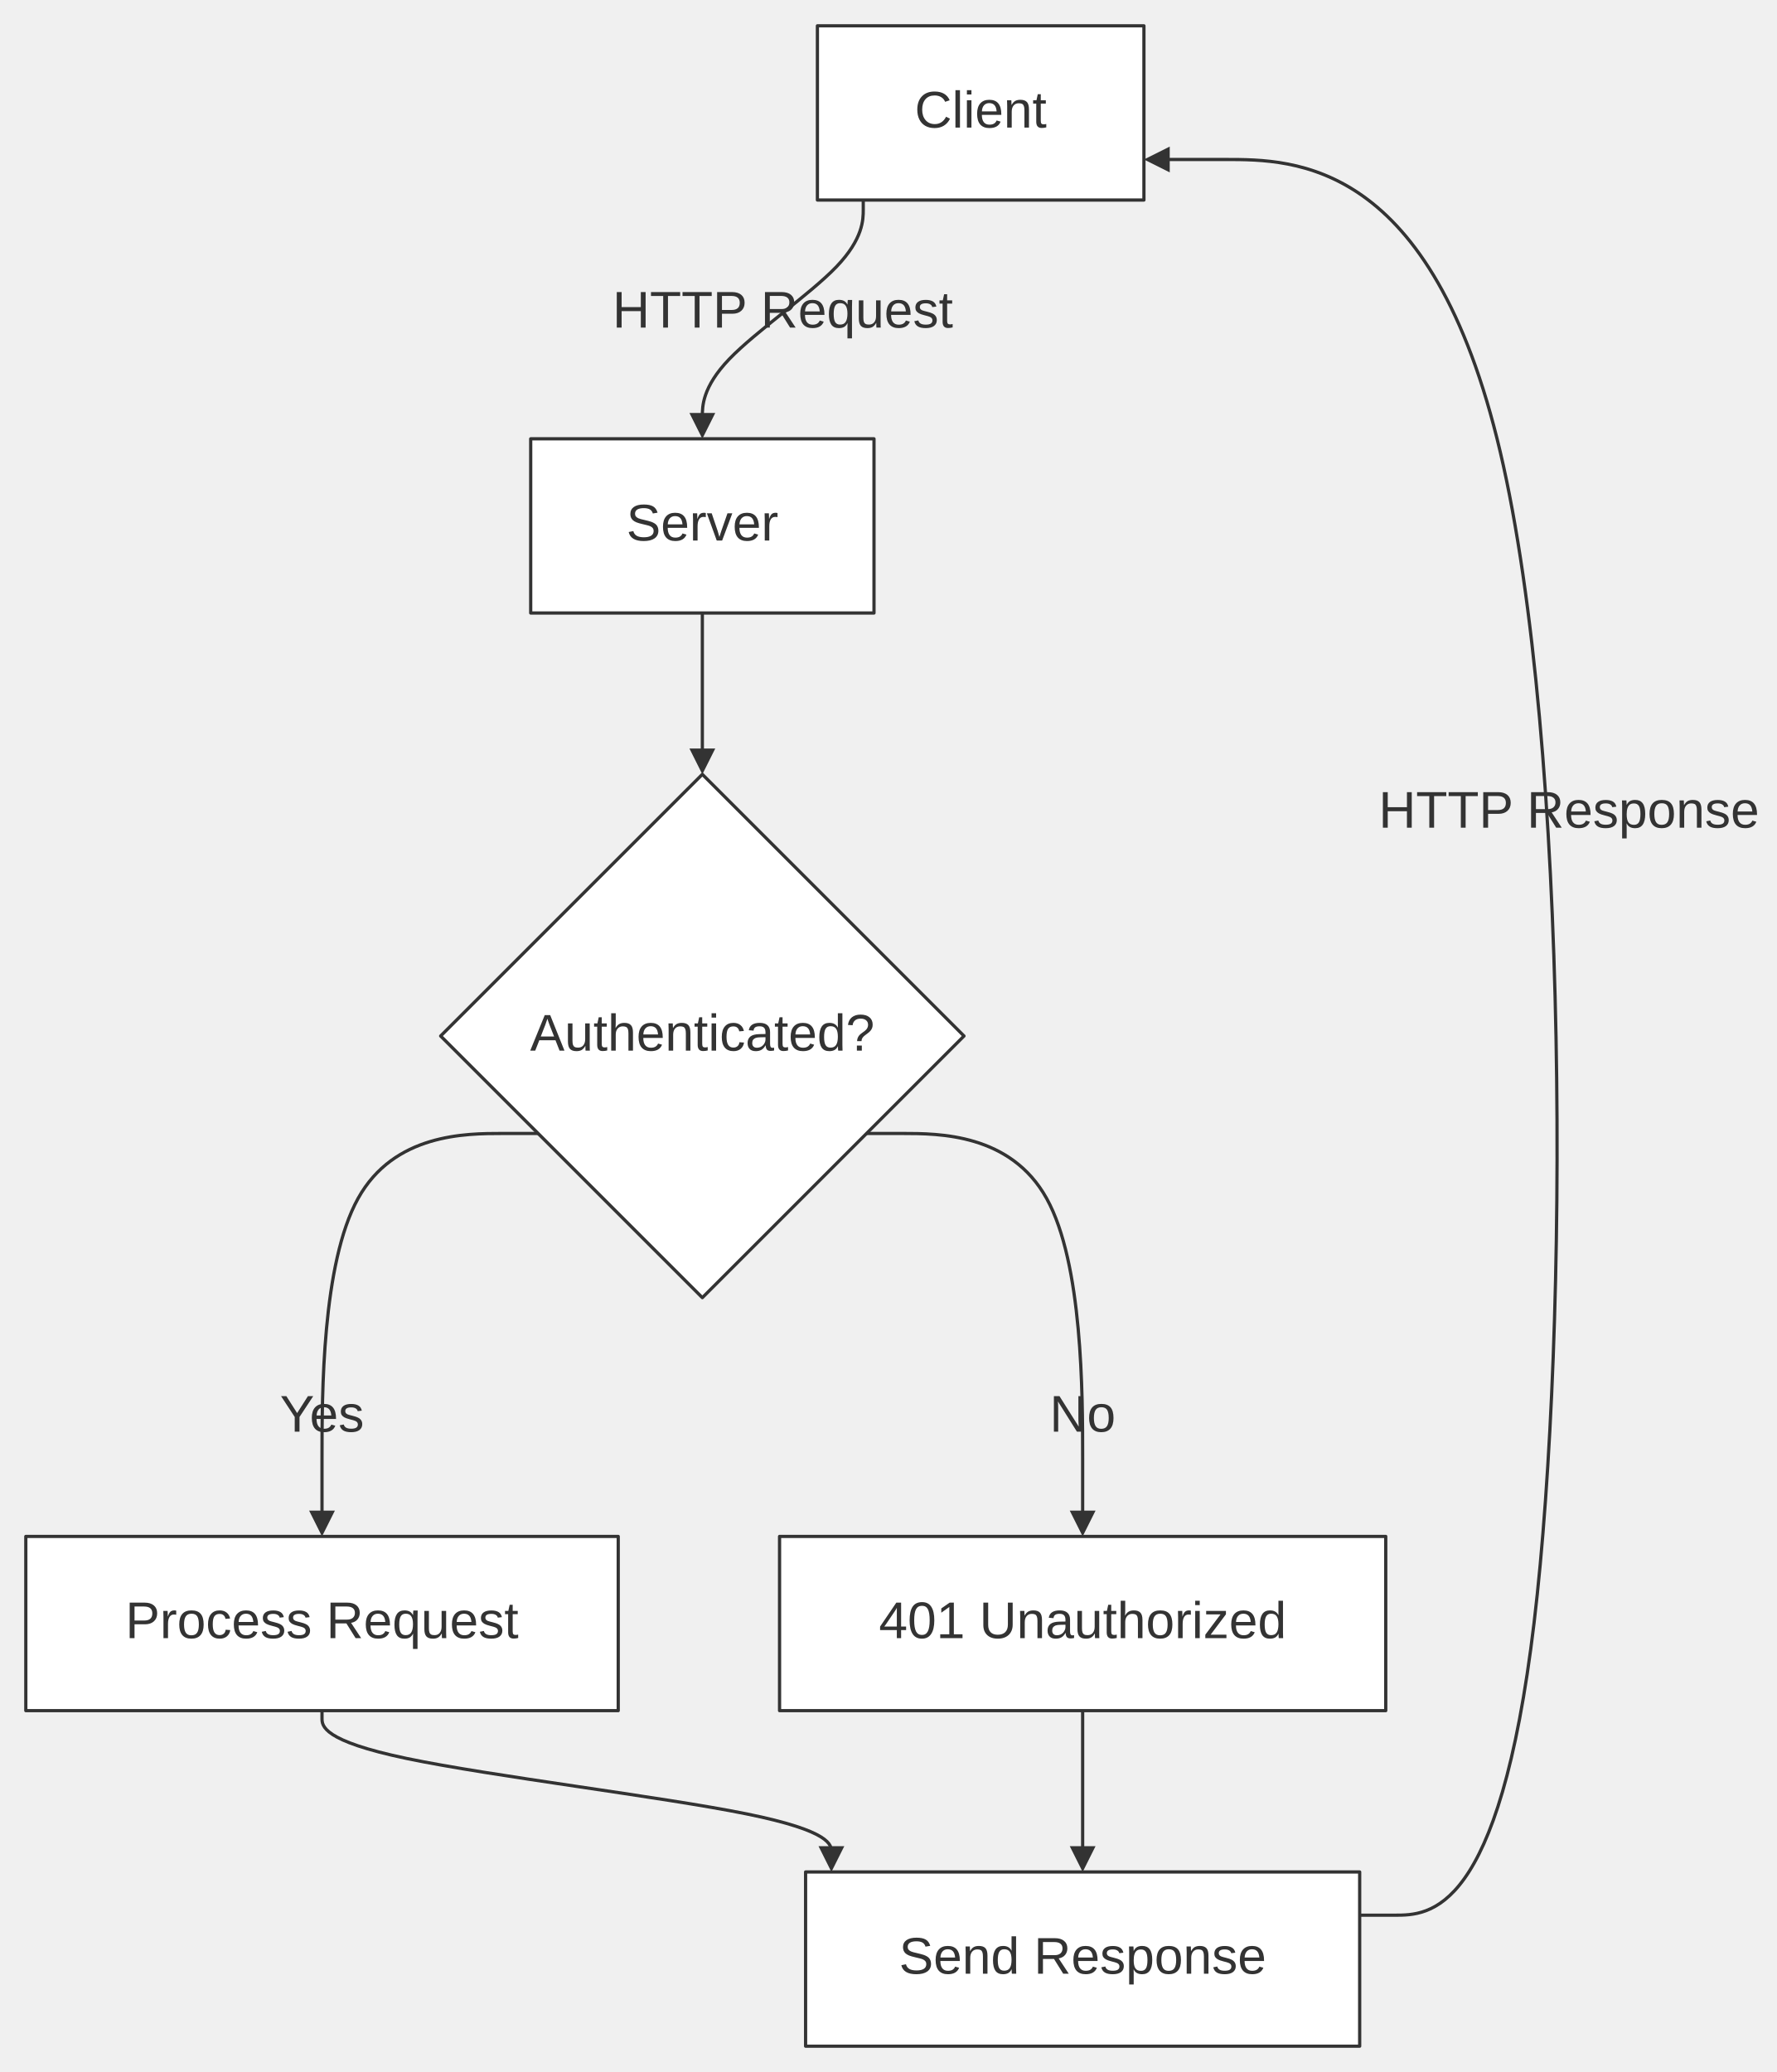
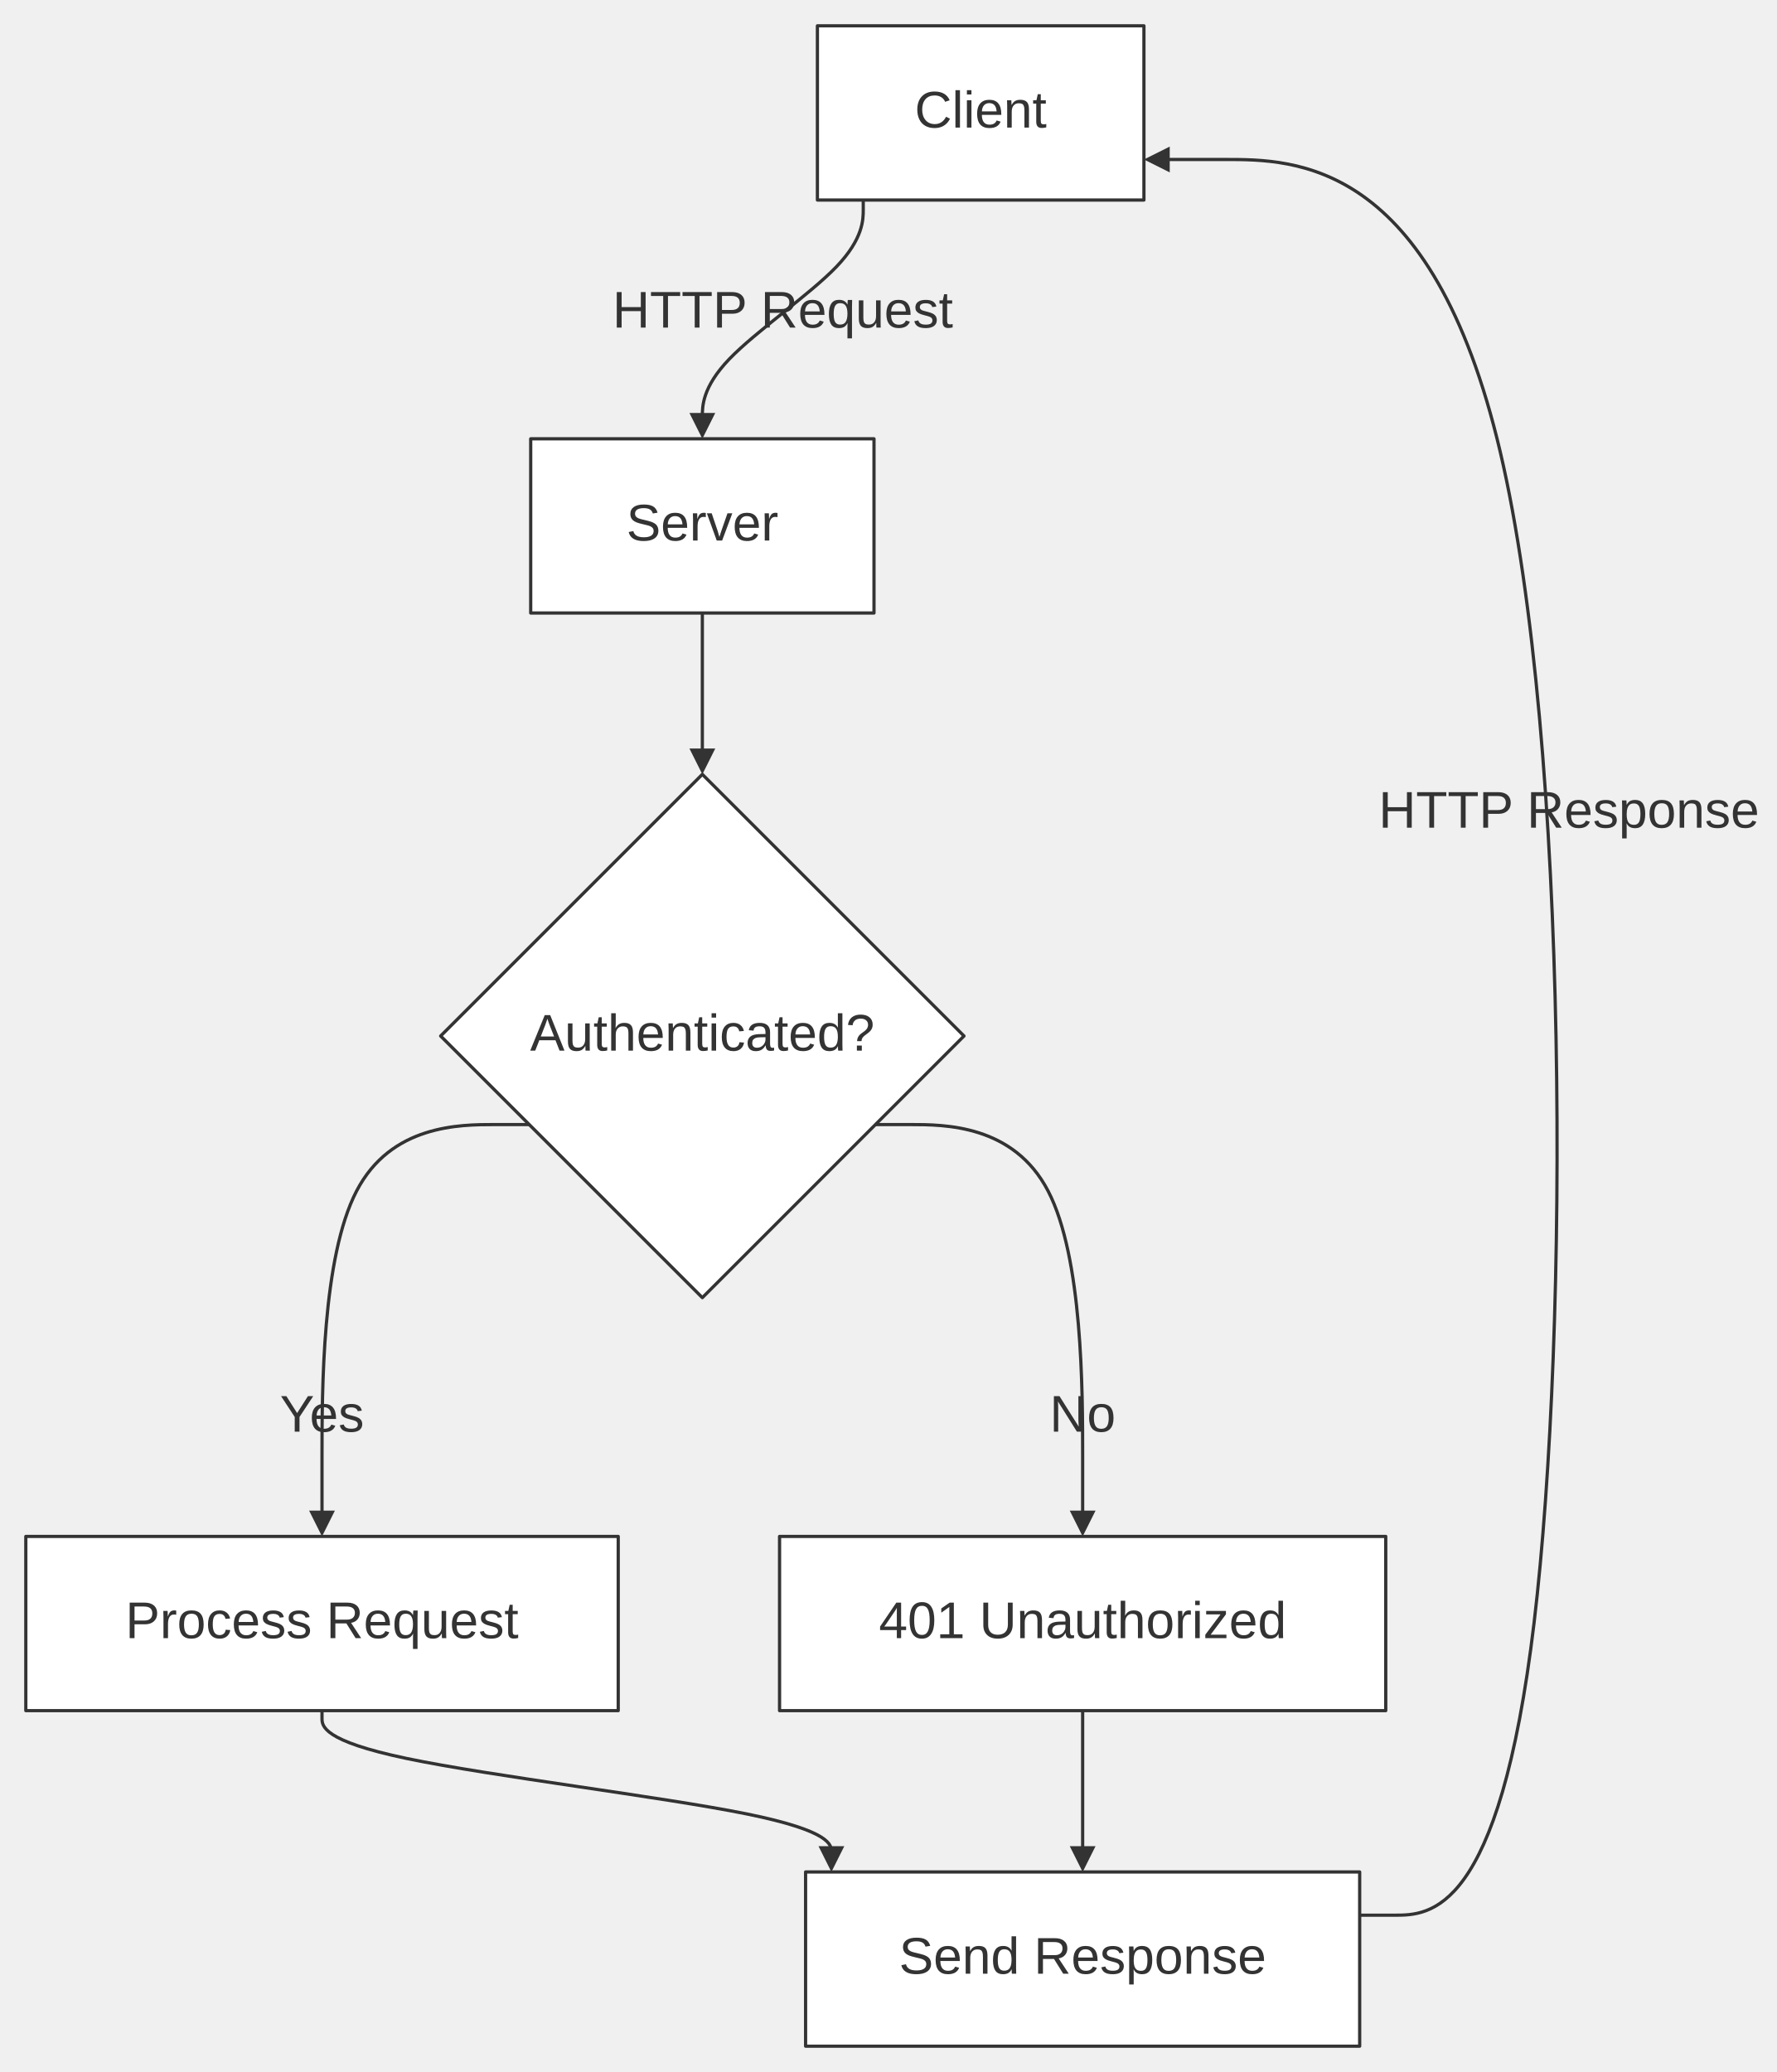
<svg xmlns="http://www.w3.org/2000/svg" width="100%" viewBox="0 0 550.70 642.20" style="max-width: 550.70px; background-color: transparent;" font-family="&quot;trebuchet ms&quot;, verdana, arial, sans-serif" font-size="16.00">
  <defs>
    <marker id="arrowhead" viewBox="0 0 10.00 10.00" refX="5.00" refY="5.00" markerWidth="8.00" markerHeight="8.00" orient="auto-start-reverse" markerUnits="userSpaceOnUse">
      <path d="M 0 0 L 10.00 5.00 L 0 10.00 z" fill="#333" />
    </marker>
    <marker id="crosshead" viewBox="0 0 11.00 11.00" refX="12.00" refY="5.20" markerWidth="11.00" markerHeight="11.00" orient="auto-start-reverse" markerUnits="userSpaceOnUse">
      <path d="M 1,1 l 9,9 M 10,1 l -9,9" stroke="#333" stroke-width="2" />
    </marker>
    <marker id="circlehead" viewBox="0 0 10.00 10.00" refX="11.00" refY="5.00" markerWidth="11.00" markerHeight="11.00" orient="auto-start-reverse" markerUnits="userSpaceOnUse">
      <circle cx="5" cy="5" r="5" stroke="#333" stroke-width="1" fill="#333" />
    </marker>
    <marker id="open-arrowhead" viewBox="0 0 10.00 10.00" refX="5.00" refY="5.00" markerWidth="8.00" markerHeight="8.00" orient="auto-start-reverse" markerUnits="userSpaceOnUse">
      <polygon points="0,0 10.00,5.00 0,10.00" fill="white" stroke="#333" stroke-width="1" />
    </marker>
    <marker id="diamondhead" viewBox="0 0 12.00 12.00" refX="6.00" refY="6.00" markerWidth="12.00" markerHeight="12.00" orient="auto-start-reverse" markerUnits="userSpaceOnUse">
      <polygon points="0,6.00 6.00,0 12.00,6.00 6.00,12.00" fill="#333" />
    </marker>
    <marker id="open-diamondhead" viewBox="0 0 12.00 12.00" refX="6.00" refY="6.00" markerWidth="12.00" markerHeight="12.00" orient="auto-start-reverse" markerUnits="userSpaceOnUse">
      <polygon points="0,6.00 6.00,0 12.00,6.00 6.00,12.00" fill="white" stroke="#333" stroke-width="1" />
    </marker>
  </defs>
  <g transform="translate(0.00,0.00)">
    <g class="edgePaths">
      <path d="M267.55,62.00 L267.55,65.00 C267.55,68.00 267.55,74.00 259.24,82.67 C250.92,91.33 234.30,102.67 225.99,111.33 C217.68,120.00 217.68,126.00 217.68,129.00 L217.68,132.00" stroke="#333" stroke-width="1.00" fill="none" stroke-linecap="round" stroke-linejoin="round" marker-end="url(#arrowhead)" />
      <path d="M217.68,190.00 L217.68,236.00" stroke="#333" stroke-width="1.00" fill="none" stroke-linecap="round" stroke-linejoin="round" marker-end="url(#arrowhead)" />
-       <path d="M166.78,351.31 L155.62,351.31 C144.45,351.31 122.13,351.31 110.97,371.46 C99.80,391.61 99.80,431.91 99.80,452.05 L99.80,472.20" stroke="#333" stroke-width="1.00" fill="none" stroke-linecap="round" stroke-linejoin="round" marker-end="url(#arrowhead)" />
-       <path d="M268.58,351.31 L279.74,351.31 C290.90,351.31 313.22,351.31 324.39,371.46 C335.55,391.61 335.55,431.91 335.55,452.05 L335.55,472.20" stroke="#333" stroke-width="1.00" fill="none" stroke-linecap="round" stroke-linejoin="round" marker-end="url(#arrowhead)" />
+       <path d="M164.02,348.55 L153.32,348.55 C142.62,348.55 121.21,348.55 110.51,369.16 C99.80,389.77 99.80,430.99 99.80,451.60 L99.80,472.20" stroke="#333" stroke-width="1.00" fill="none" stroke-linecap="round" stroke-linejoin="round" marker-end="url(#arrowhead)" />
+       <path d="M271.33,348.55 L282.03,348.55 C292.74,348.55 314.14,348.55 324.85,369.16 C335.55,389.77 335.55,430.99 335.55,451.60 L335.55,472.20" stroke="#333" stroke-width="1.00" fill="none" stroke-linecap="round" stroke-linejoin="round" marker-end="url(#arrowhead)" />
      <path d="M99.80,530.20 L99.80,532.54 C99.80,534.87 99.80,539.54 126.12,545.04 C152.43,550.54 205.06,556.87 231.37,562.20 C257.68,567.54 257.68,571.87 257.68,574.04 L257.68,576.20" stroke="#333" stroke-width="1.00" fill="none" stroke-linecap="round" stroke-linejoin="round" marker-end="url(#arrowhead)" />
      <path d="M335.55,530.20 L335.55,576.20" stroke="#333" stroke-width="1.00" fill="none" stroke-linecap="round" stroke-linejoin="round" marker-end="url(#arrowhead)" />
      <path d="M421.41,593.60 L432.23,593.60 C443.04,593.60 464.66,593.60 475.47,502.90 C486.28,412.21 486.28,230.82 464.99,140.12 C443.70,49.43 401.12,49.43 379.83,49.43 L358.54,49.43" stroke="#333" stroke-width="1.00" fill="none" stroke-linecap="round" stroke-linejoin="round" marker-end="url(#arrowhead)" />
    </g>
    <g class="edgeLabels">
      <text x="242.61" y="97.00" text-anchor="middle" dominant-baseline="middle" fill="#333">HTTP Request</text>
      <text x="99.80" y="439.20" text-anchor="middle" dominant-baseline="middle" fill="#333">Yes</text>
      <text x="335.55" y="439.20" text-anchor="middle" dominant-baseline="middle" fill="#333">No</text>
      <text x="486.28" y="252.00" text-anchor="middle" dominant-baseline="middle" fill="#333">HTTP Response</text>
    </g>
    <g class="nodes">
      <polygon points="217.68,240.00 298.78,321.10 217.68,402.20 136.57,321.10" fill="white" stroke="#333" stroke-width="1.00" stroke-linejoin="round" />
      <text x="217.68" y="321.10" text-anchor="middle" dominant-baseline="middle" fill="#333">Authenticated?</text>
      <rect x="253.34" y="8.00" width="101.20" height="54.00" fill="white" stroke="#333" stroke-width="1.00" stroke-linejoin="round" />
      <text x="303.94" y="35.00" text-anchor="middle" dominant-baseline="middle" fill="#333">Client</text>
      <rect x="8.00" y="476.20" width="183.61" height="54.00" fill="white" stroke="#333" stroke-width="1.00" stroke-linejoin="round" />
      <text x="99.80" y="503.20" text-anchor="middle" dominant-baseline="middle" fill="#333">Process Request</text>
      <rect x="241.61" y="476.20" width="187.88" height="54.00" fill="white" stroke="#333" stroke-width="1.00" stroke-linejoin="round" />
      <text x="335.55" y="503.20" text-anchor="middle" dominant-baseline="middle" fill="#333">401 Unauthorized</text>
      <rect x="249.68" y="580.20" width="171.73" height="54.00" fill="white" stroke="#333" stroke-width="1.00" stroke-linejoin="round" />
      <text x="335.55" y="607.20" text-anchor="middle" dominant-baseline="middle" fill="#333">Send Response</text>
      <rect x="164.48" y="136.00" width="106.40" height="54.00" fill="white" stroke="#333" stroke-width="1.00" stroke-linejoin="round" />
      <text x="217.68" y="163.00" text-anchor="middle" dominant-baseline="middle" fill="#333">Server</text>
    </g>
  </g>
</svg>
